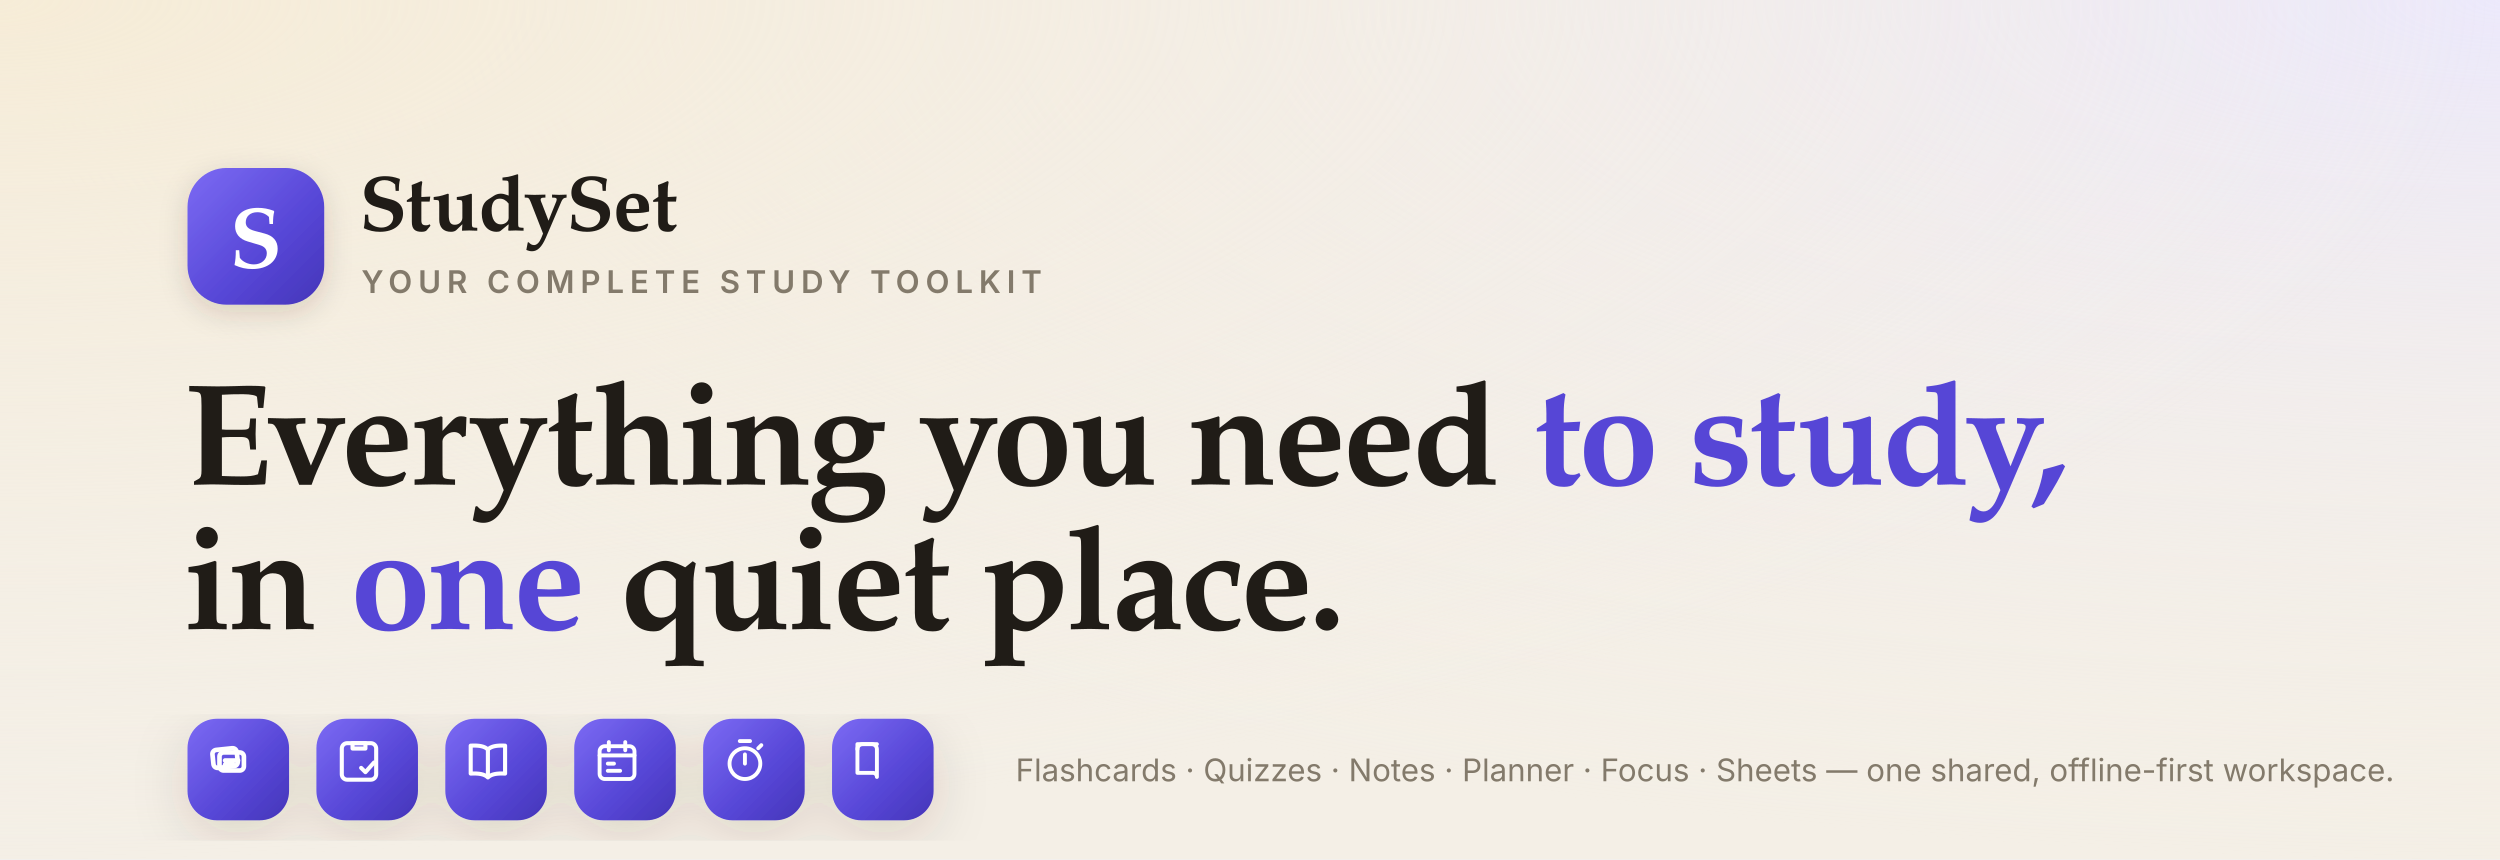
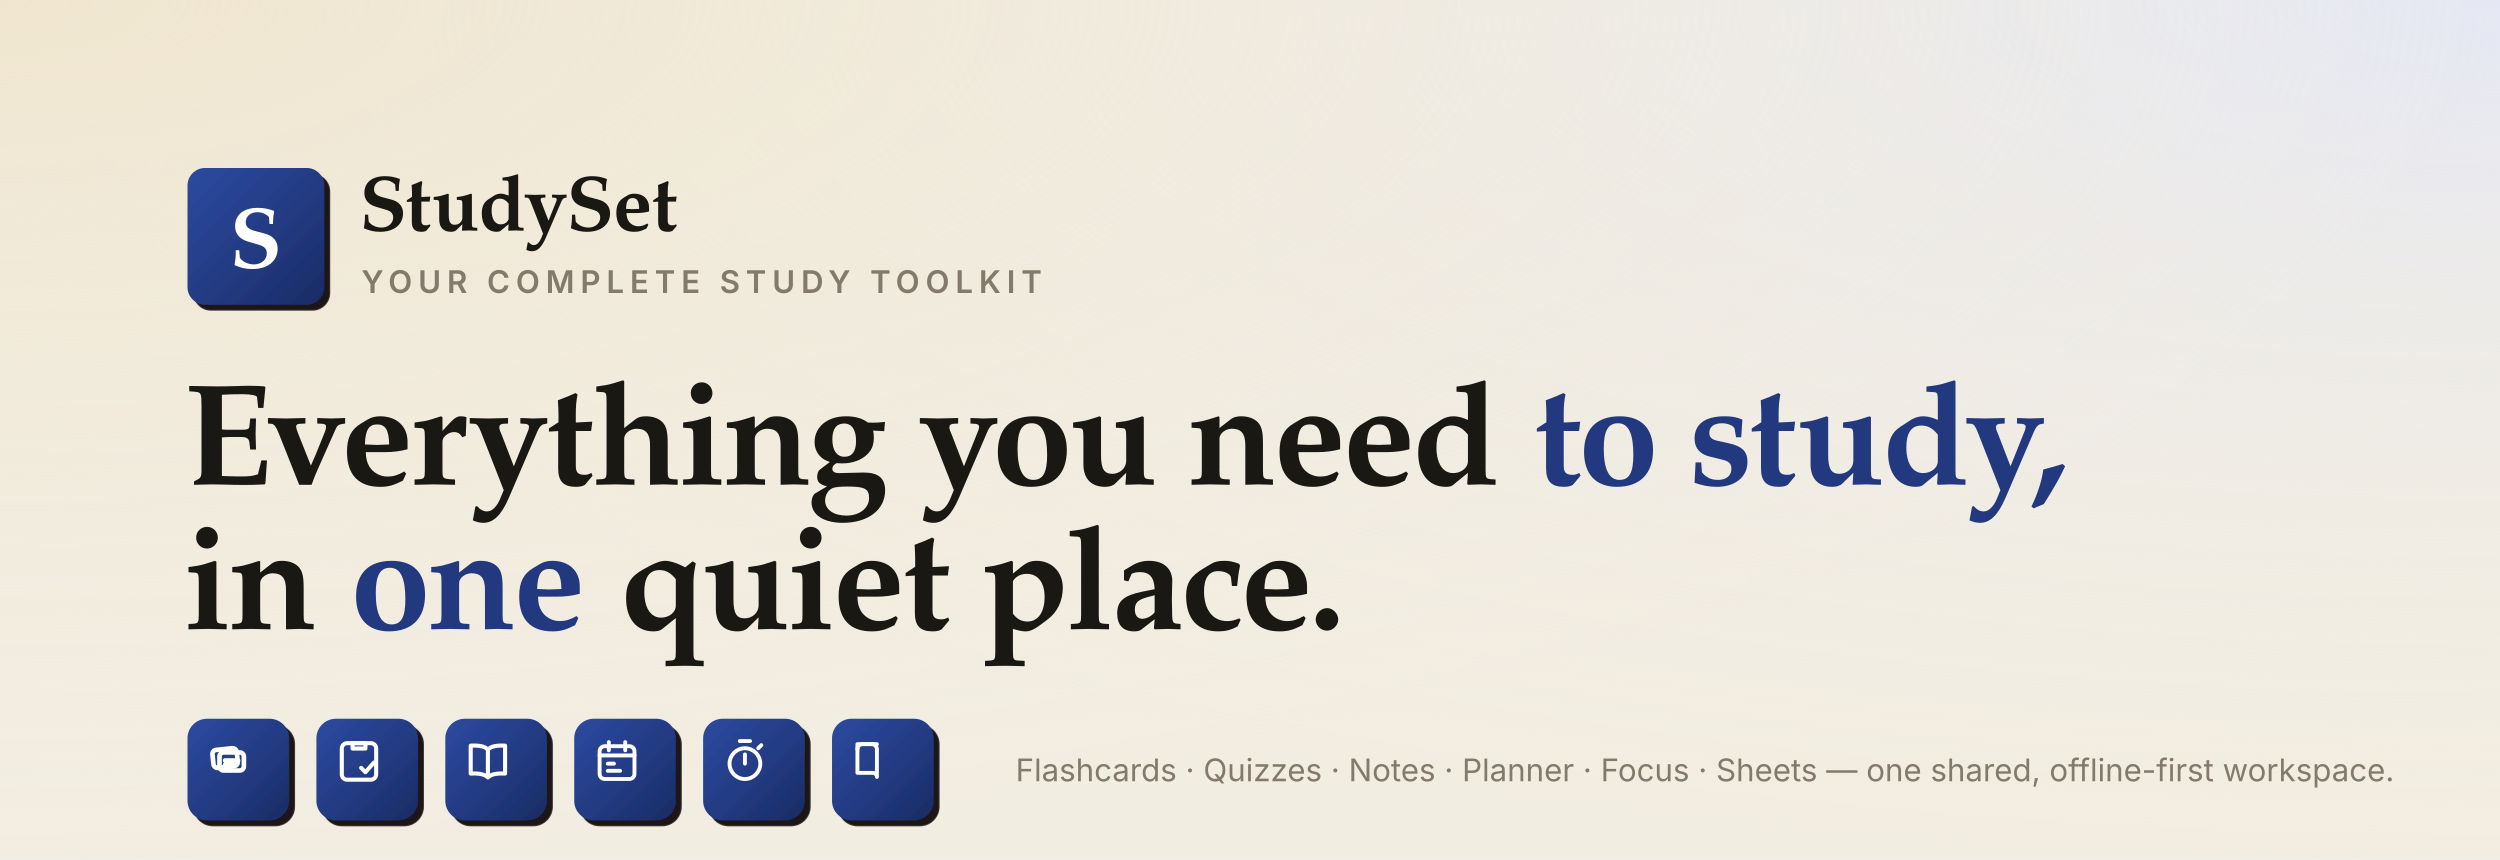
<svg xmlns="http://www.w3.org/2000/svg" width="1280" height="440" viewBox="0 0 1280 440" font-family="'Fraunces','Iowan Old Style',Palatino,Georgia,serif">
  <defs>
    <linearGradient id="brand" x1="0" y1="0" x2="1" y2="1">
-       <stop offset="0" stop-color="#7c6bf4" />
-       <stop offset=".6" stop-color="#5646d6" />
-       <stop offset="1" stop-color="#4535b8" />
+       <stop offset="0" stop-color="#2c4aa0" />
+       <stop offset=".6" stop-color="#22397f" />
+       <stop offset="1" stop-color="#182b63" />
    </linearGradient>
    <radialGradient id="wash1" cx="1" cy="0" r="1">
-       <stop offset="0" stop-color="#ece9fb" />
-       <stop offset="1" stop-color="#f4efe6" stop-opacity="0" />
+       <stop offset="0" stop-color="#e5e8f4" />
+       <stop offset="1" stop-color="#f2ede1" stop-opacity="0" />
    </radialGradient>
    <radialGradient id="wash2" cx="0" cy="0" r="1">
-       <stop offset="0" stop-color="#f6ecd7" />
-       <stop offset="1" stop-color="#f4efe6" stop-opacity="0" />
+       <stop offset="0" stop-color="#f0e6cf" />
+       <stop offset="1" stop-color="#f2ede1" stop-opacity="0" />
    </radialGradient>
    <filter id="soft" x="-20%" y="-20%" width="140%" height="140%">
-       <feDropShadow dx="0" dy="8" stdDeviation="14" flood-color="#3a2c14" flood-opacity="0.14" />
+       <feDropShadow dx="3" dy="3" stdDeviation="0" flood-color="#1a1813" flood-opacity="1" />
    </filter>
    <filter id="soft2" x="-40%" y="-40%" width="180%" height="180%">
-       <feDropShadow dx="0" dy="4" stdDeviation="7" flood-color="#3a2c14" flood-opacity="0.16" />
+       <feDropShadow dx="3" dy="3" stdDeviation="0" flood-color="#1a1813" flood-opacity="1" />
    </filter>
    <style>.i{fill:none;stroke:#fff;stroke-width:1.9;stroke-linecap:round;stroke-linejoin:round}</style>
  </defs>
-   <rect width="1280" height="440" rx="0" fill="#f4efe6" />
+   <rect width="1280" height="440" rx="0" fill="#f2ede1" />
  <rect width="1280" height="440" fill="url(#wash1)" />
  <rect width="1280" height="440" fill="url(#wash2)" />
  <g filter="url(#soft2)" transform="translate(96,86)">
-     <rect width="70" height="70" rx="20" fill="url(#brand)" />
+     <rect width="70" height="70" rx="9" fill="url(#brand)" />
    <text x="35" y="51" text-anchor="middle" font-size="44" font-weight="700" fill="#fff" letter-spacing="-1">S</text>
  </g>
-   <text x="184" y="118" font-size="40" font-weight="600" fill="#201c17" letter-spacing="-.5">StudySet</text>
+   <text x="184" y="118" font-size="40" font-weight="600" fill="#1a1813" letter-spacing="-.5">StudySet</text>
  <text x="185" y="150" font-family="Inter,ui-sans-serif,system-ui,sans-serif" font-size="16" font-weight="600" fill="#837a6b" letter-spacing="3">YOUR COMPLETE STUDY TOOLKIT</text>
-   <text x="94" y="248" font-size="74" font-weight="600" fill="#201c17" letter-spacing="-1.5">Everything you need <tspan fill="#5646d6">to study,</tspan>
+   <text x="94" y="248" font-size="74" font-weight="600" fill="#1a1813" letter-spacing="-1.5">Everything you need <tspan fill="#22397f">to study,</tspan>
  </text>
-   <text x="94" y="322" font-size="74" font-weight="600" fill="#201c17" letter-spacing="-1.5">in <tspan fill="#5646d6">one</tspan> quiet place.</text>
+   <text x="94" y="322" font-size="74" font-weight="600" fill="#1a1813" letter-spacing="-1.5">in <tspan fill="#22397f">one</tspan> quiet place.</text>
  <g filter="url(#soft)" transform="translate(96,368)">
    <g transform="translate(0,0)">
-       <rect width="52" height="52" rx="15" fill="url(#brand)" />
+       <rect width="52" height="52" rx="10" fill="url(#brand)" />
      <g class="i" transform="translate(11,11) scale(1.25)">
        <rect x="1.6" y="3.6" width="10" height="7.4" rx="1.7" transform="rotate(-6 6.6 7.3)" />
        <rect x="4.3" y="5" width="10" height="7.4" rx="1.7" />
        <path d="M6.6 8.3h5.3M6.6 10h3.3" />
      </g>
    </g>
    <g transform="translate(66,0)">
-       <rect width="52" height="52" rx="15" fill="url(#brand)" />
+       <rect width="52" height="52" rx="10" fill="url(#brand)" />
      <g class="i" transform="translate(13,12.5) scale(1.1)">
        <path d="M9 11.5l2 2 4-4.5" />
        <rect x="4" y="3.5" width="16" height="17" rx="2.5" transform="translate(-4,-3.5)" />
        <path d="M5 0h6v2.5H5z" transform="translate(0,0)" />
      </g>
    </g>
    <g transform="translate(132,0)">
-       <rect width="52" height="52" rx="15" fill="url(#brand)" />
+       <rect width="52" height="52" rx="10" fill="url(#brand)" />
      <g class="i" transform="translate(13,13) scale(1.1)">
        <path d="M12 6.5C10.5 5 8 4.5 4 4.7v13c4-.2 6.5.3 8 1.8 1.5-1.5 4-2 8-1.8v-13c-4-.2-6.5.3-8 1.8z" transform="translate(-4,-4)" />
        <path d="M8 2.5V15" />
      </g>
    </g>
    <g transform="translate(198,0)">
-       <rect width="52" height="52" rx="15" fill="url(#brand)" />
+       <rect width="52" height="52" rx="10" fill="url(#brand)" />
      <g class="i" transform="translate(13,13) scale(1.05)">
        <rect x="0" y="1" width="17" height="16" rx="2.5" />
        <path d="M0 5.5h17M4.5 -1v4M12.5 -1v4" />
        <path d="M4 9.5h3M4 13h6" />
      </g>
    </g>
    <g transform="translate(264,0)">
-       <rect width="52" height="52" rx="15" fill="url(#brand)" />
+       <rect width="52" height="52" rx="10" fill="url(#brand)" />
      <g class="i" transform="translate(13,13) scale(1.05)">
        <circle cx="8" cy="9.5" r="7.5" />
        <path d="M8 9.5V5M5.5 -1.5h5M14.5 2l1.5-1.5" />
      </g>
    </g>
    <g transform="translate(330,0)">
-       <rect width="52" height="52" rx="15" fill="url(#brand)" />
+       <rect width="52" height="52" rx="10" fill="url(#brand)" />
      <g class="i" transform="translate(13,13) scale(1.05)">
        <path d="M0 0h7a2.5 2.5 0 012.5 2.5V16a2 2 0 00-2-2H0z" />
        <path d="M16 0H9a2.5 2.5 0 00-2.5 2.5" transform="translate(-6.5,0)" />
      </g>
    </g>
  </g>
  <text x="520" y="400" font-family="Inter,ui-sans-serif,system-ui,sans-serif" font-size="16" fill="#837a6b">Flashcards · Quizzes · Notes · Planner · Focus · Sheets — one shared, offline-first workspace.</text>
</svg>
